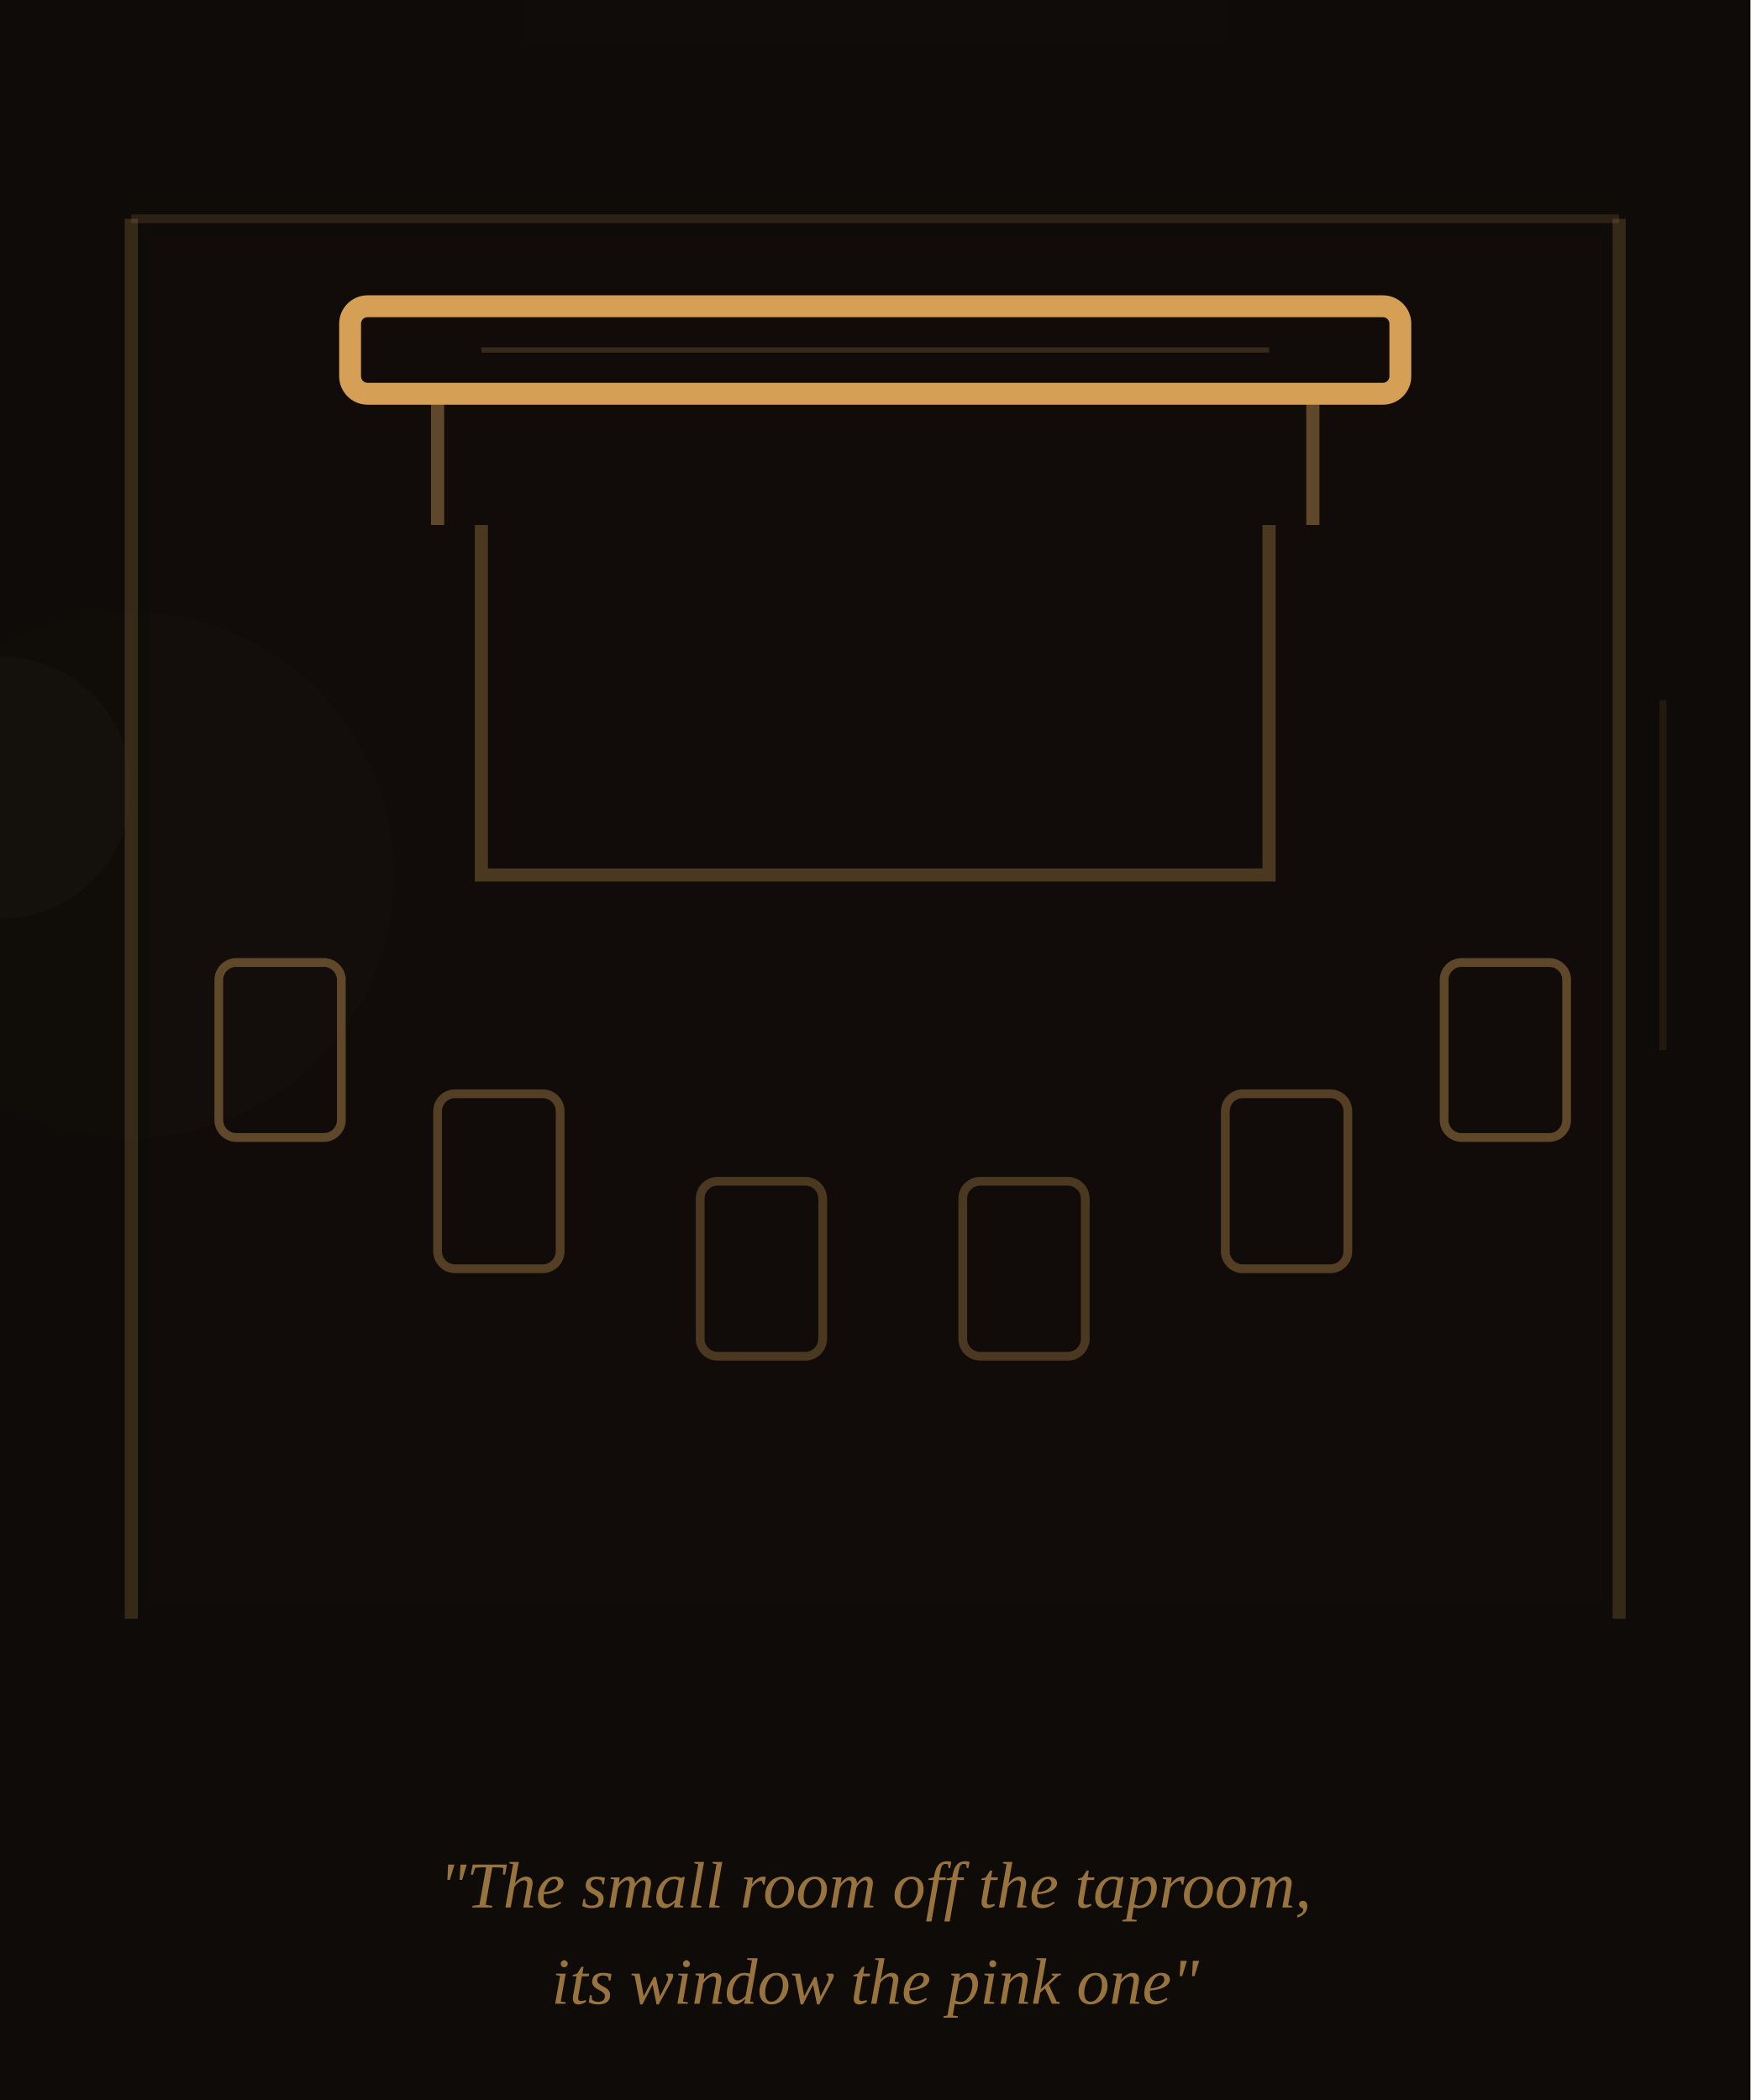
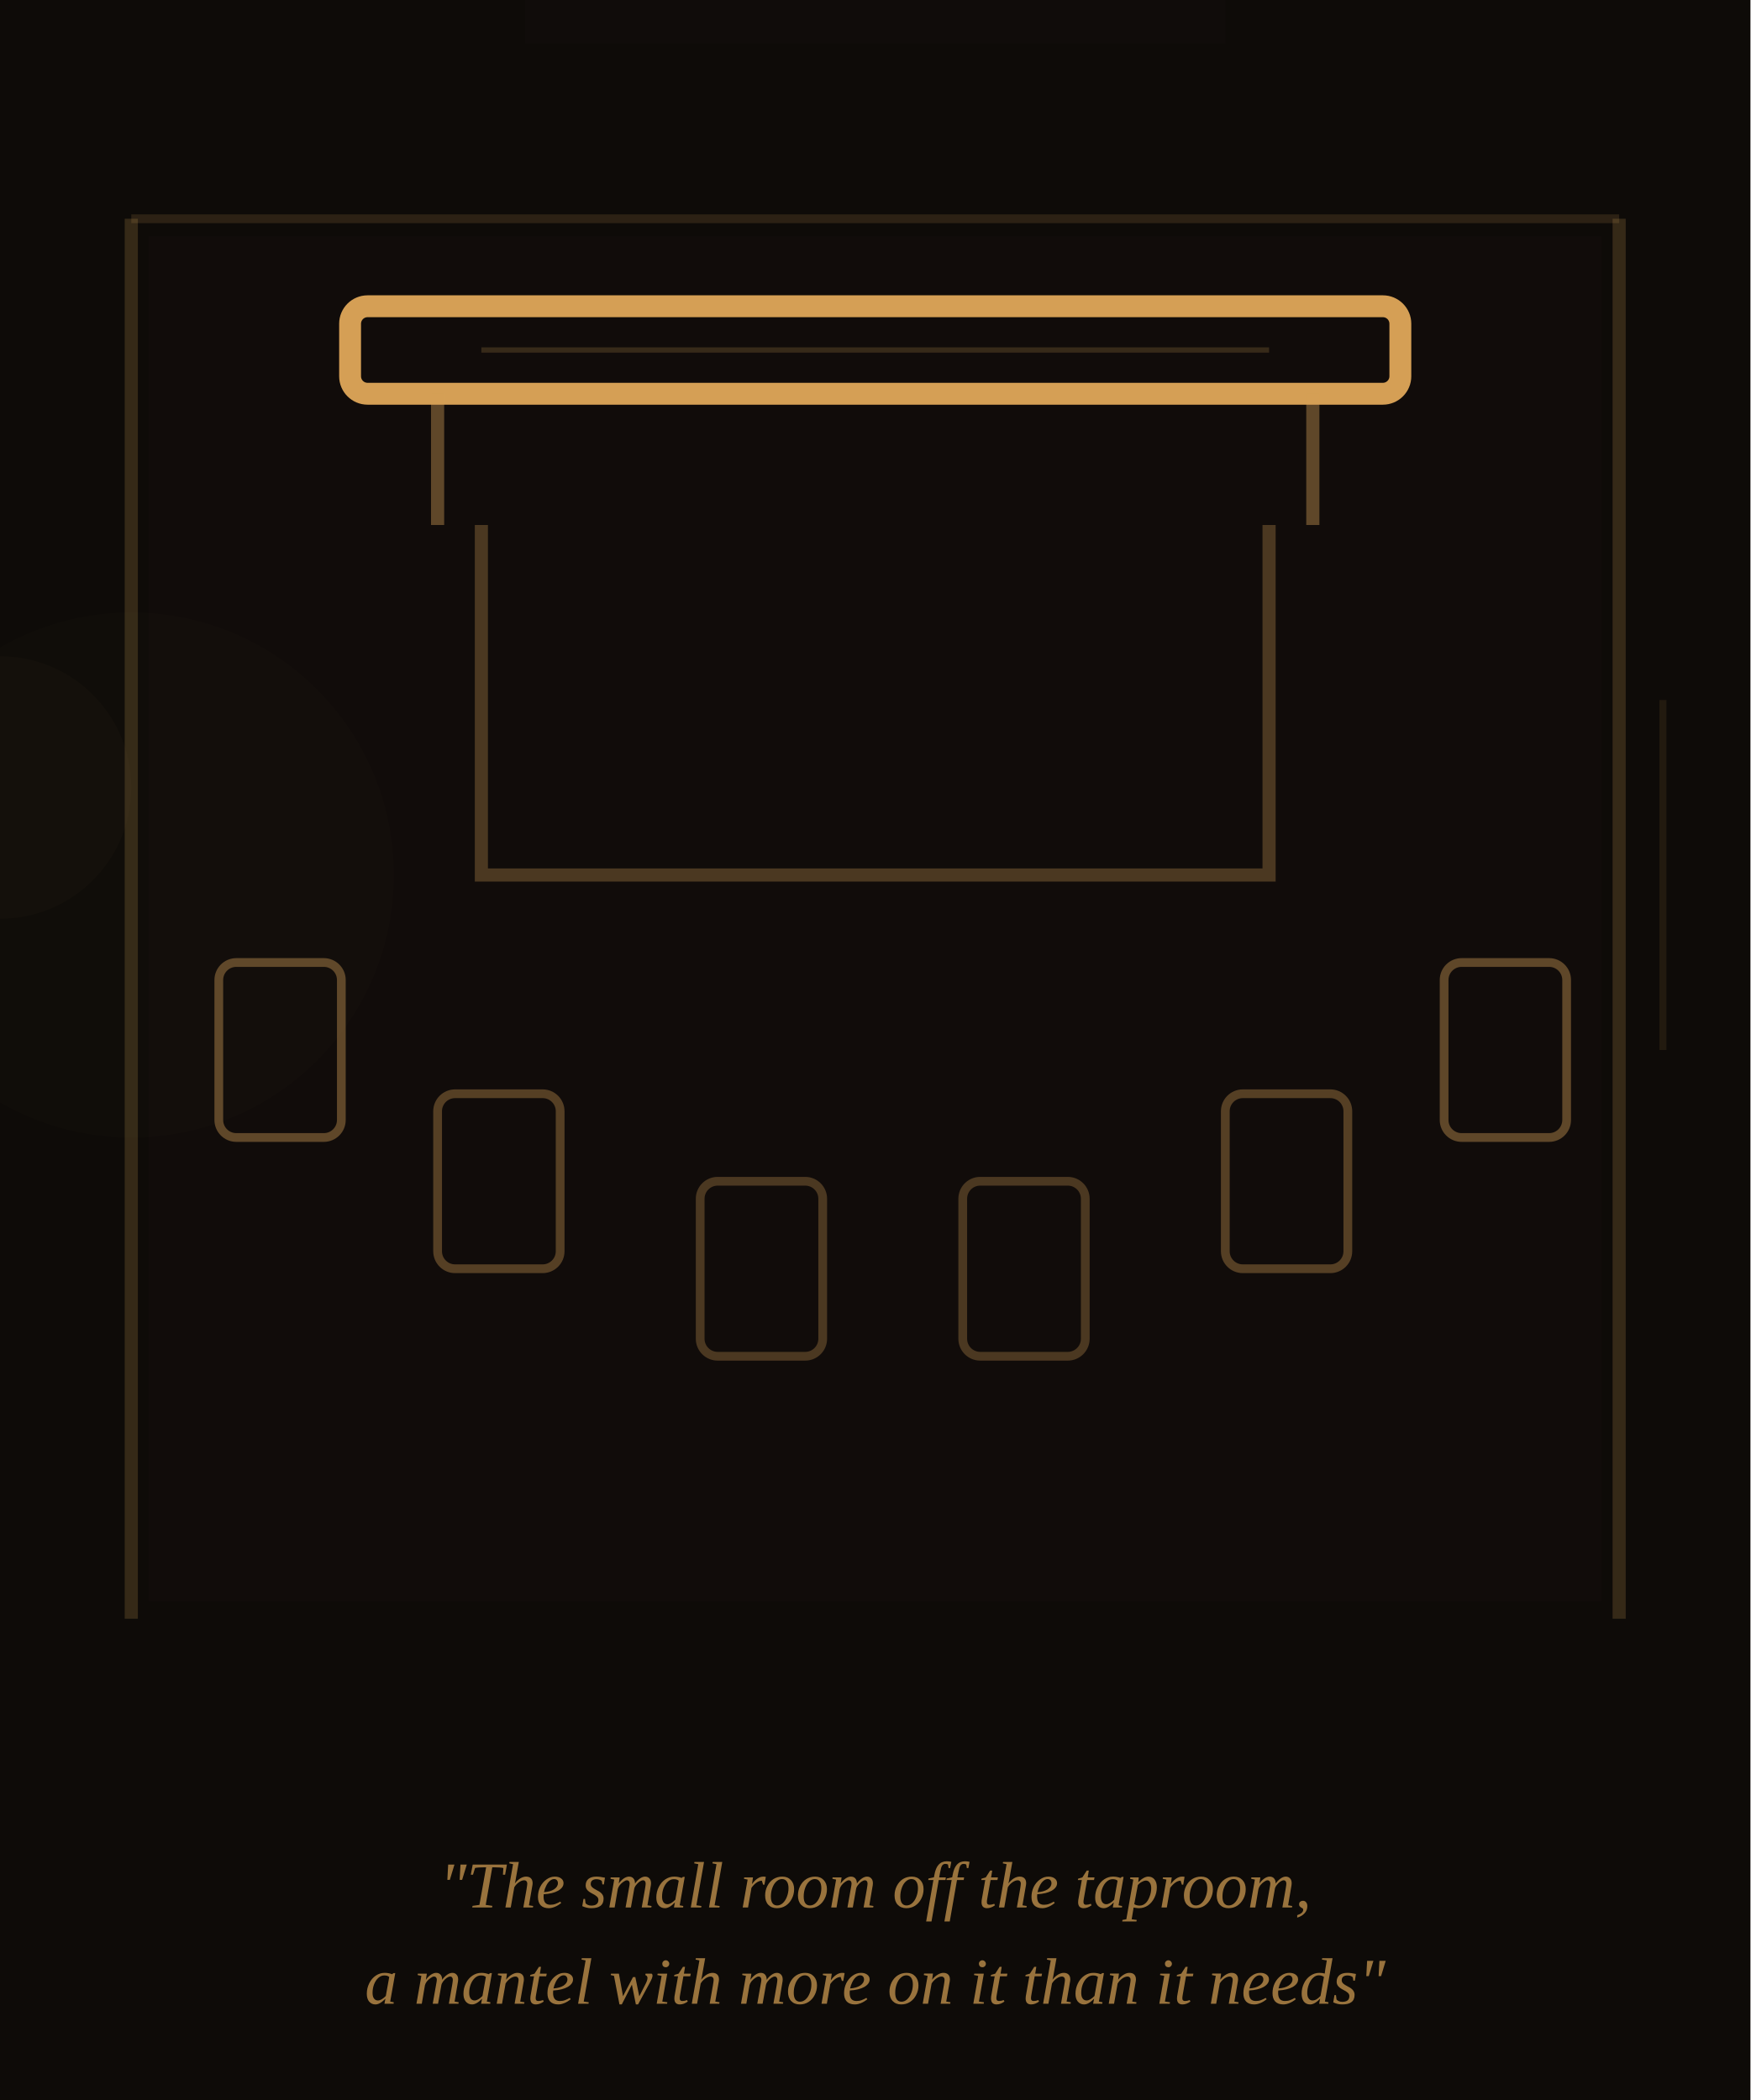
<svg xmlns="http://www.w3.org/2000/svg" viewBox="0 0 200 240">
  <rect width="200" height="240" fill="#0e0b08" />
  <line x1="15" y1="25" x2="15" y2="185" stroke="#d4a054" stroke-width="1.5" opacity="0.2" />
  <line x1="185" y1="25" x2="185" y2="185" stroke="#d4a054" stroke-width="1.5" opacity="0.2" />
  <line x1="15" y1="25" x2="185" y2="25" stroke="#d4a054" stroke-width="1" opacity="0.15" />
  <rect x="40" y="35" width="120" height="10" rx="2" fill="none" stroke="#d4a054" stroke-width="2.5" stroke-linecap="round" />
  <line x1="50" y1="45" x2="50" y2="60" stroke="#d4a054" stroke-width="1.5" opacity="0.4" />
  <line x1="150" y1="45" x2="150" y2="60" stroke="#d4a054" stroke-width="1.5" opacity="0.4" />
  <line x1="55" y1="40" x2="145" y2="40" stroke="#d4a054" stroke-width="0.6" opacity="0.2" />
  <path d="M55,60 L55,100 L145,100 L145,60" fill="none" stroke="#d4a054" stroke-width="1.5" opacity="0.3" />
  <rect x="25" y="110" width="14" height="20" rx="2" fill="none" stroke="#d4a054" stroke-width="1" opacity="0.4" />
  <rect x="50" y="125" width="14" height="20" rx="2" fill="none" stroke="#d4a054" stroke-width="1" opacity="0.35" />
  <rect x="80" y="135" width="14" height="20" rx="2" fill="none" stroke="#d4a054" stroke-width="1" opacity="0.3" />
  <rect x="110" y="135" width="14" height="20" rx="2" fill="none" stroke="#d4a054" stroke-width="1" opacity="0.3" />
  <rect x="140" y="125" width="14" height="20" rx="2" fill="none" stroke="#d4a054" stroke-width="1" opacity="0.35" />
  <rect x="165" y="110" width="14" height="20" rx="2" fill="none" stroke="#d4a054" stroke-width="1" opacity="0.4" />
  <rect x="17" y="27" width="166" height="156" fill="#ff7ec9" opacity="0.012" />
  <circle cx="15" cy="100" r="30" fill="#d4a054" opacity="0.015" />
  <circle cx="0" cy="90" r="15" fill="#d4a054" opacity="0.02" />
  <line x1="190" y1="80" x2="190" y2="120" stroke="#d4a054" stroke-width="0.8" opacity="0.1" />
  <rect x="60" y="0" width="80" height="5" fill="#ff7ec9" opacity="0.01" />
  <text x="100" y="218" font-family="Georgia, 'Times New Roman', serif" font-size="7.5" fill="#d4a054" text-anchor="middle" opacity="0.7" font-style="italic">"The small room off the taproom,</text>
-   <text x="100" y="229" font-family="Georgia, 'Times New Roman', serif" font-size="7.5" fill="#d4a054" text-anchor="middle" opacity="0.7" font-style="italic">its window the pink one"</text>
+   <text x="100" y="229" font-family="Georgia, 'Times New Roman', serif" font-size="7.5" fill="#d4a054" text-anchor="middle" opacity="0.7" font-style="italic">a mantel with more on it than it needs"</text>
</svg>
